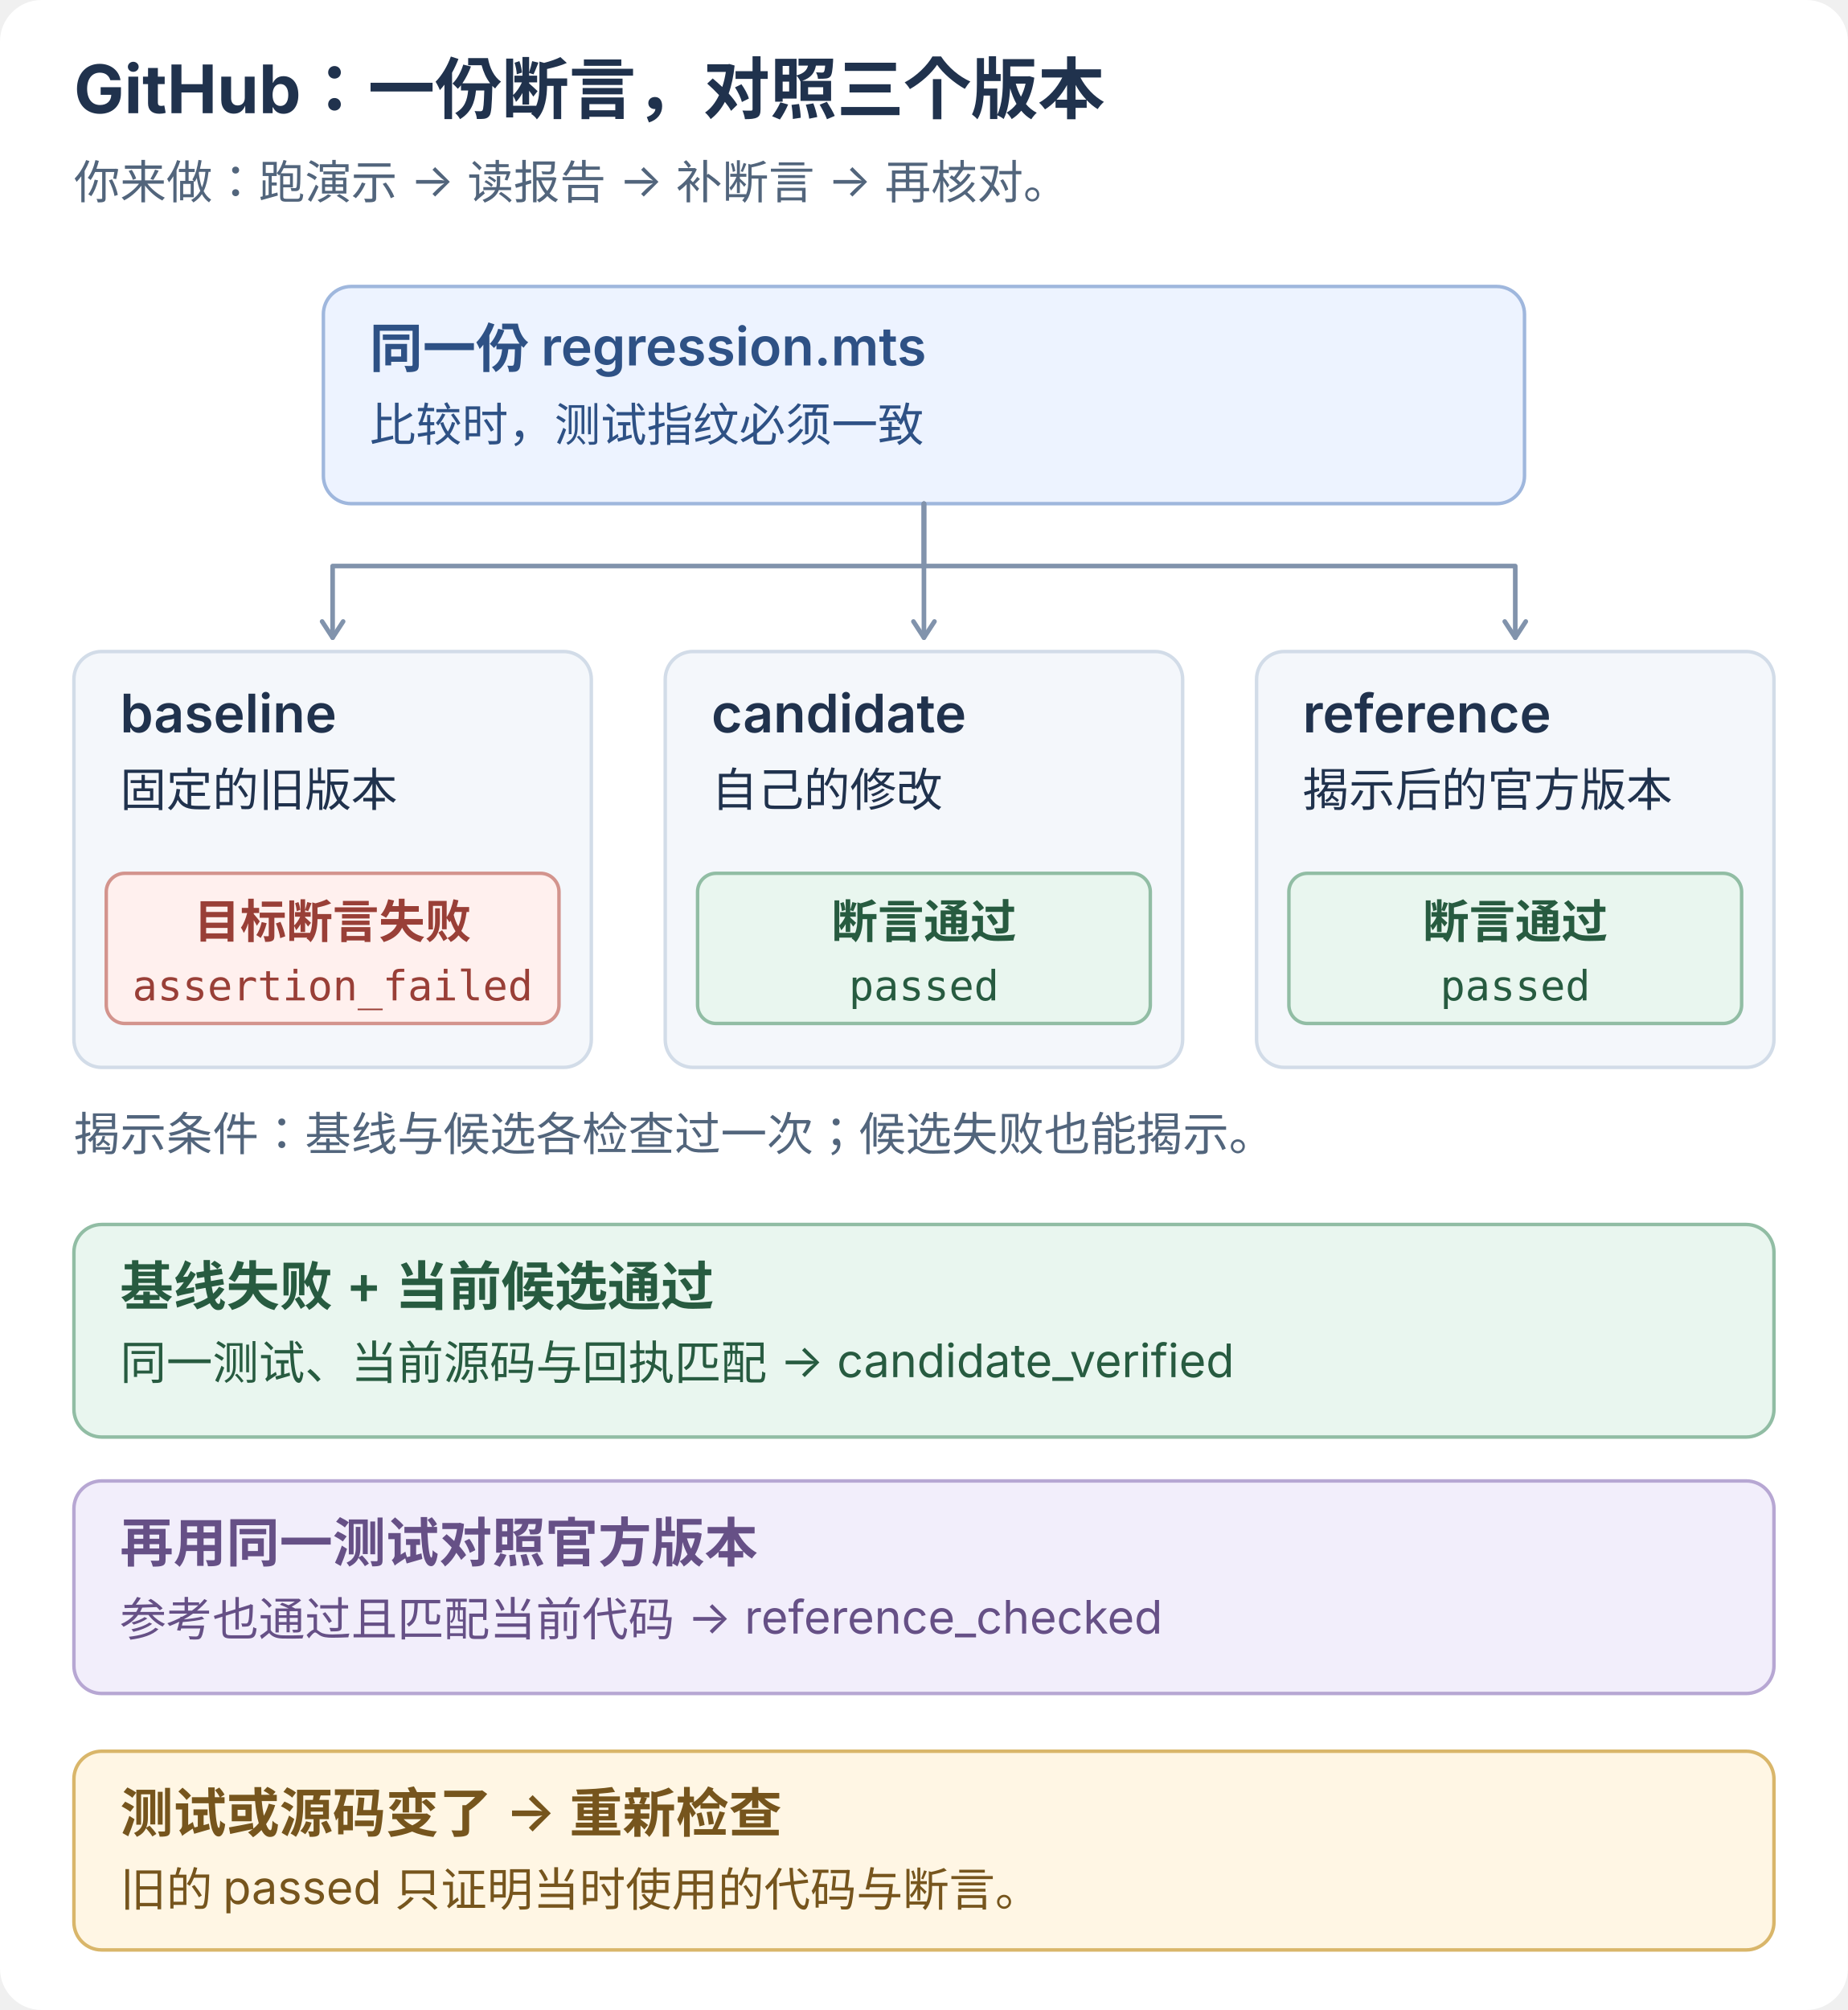
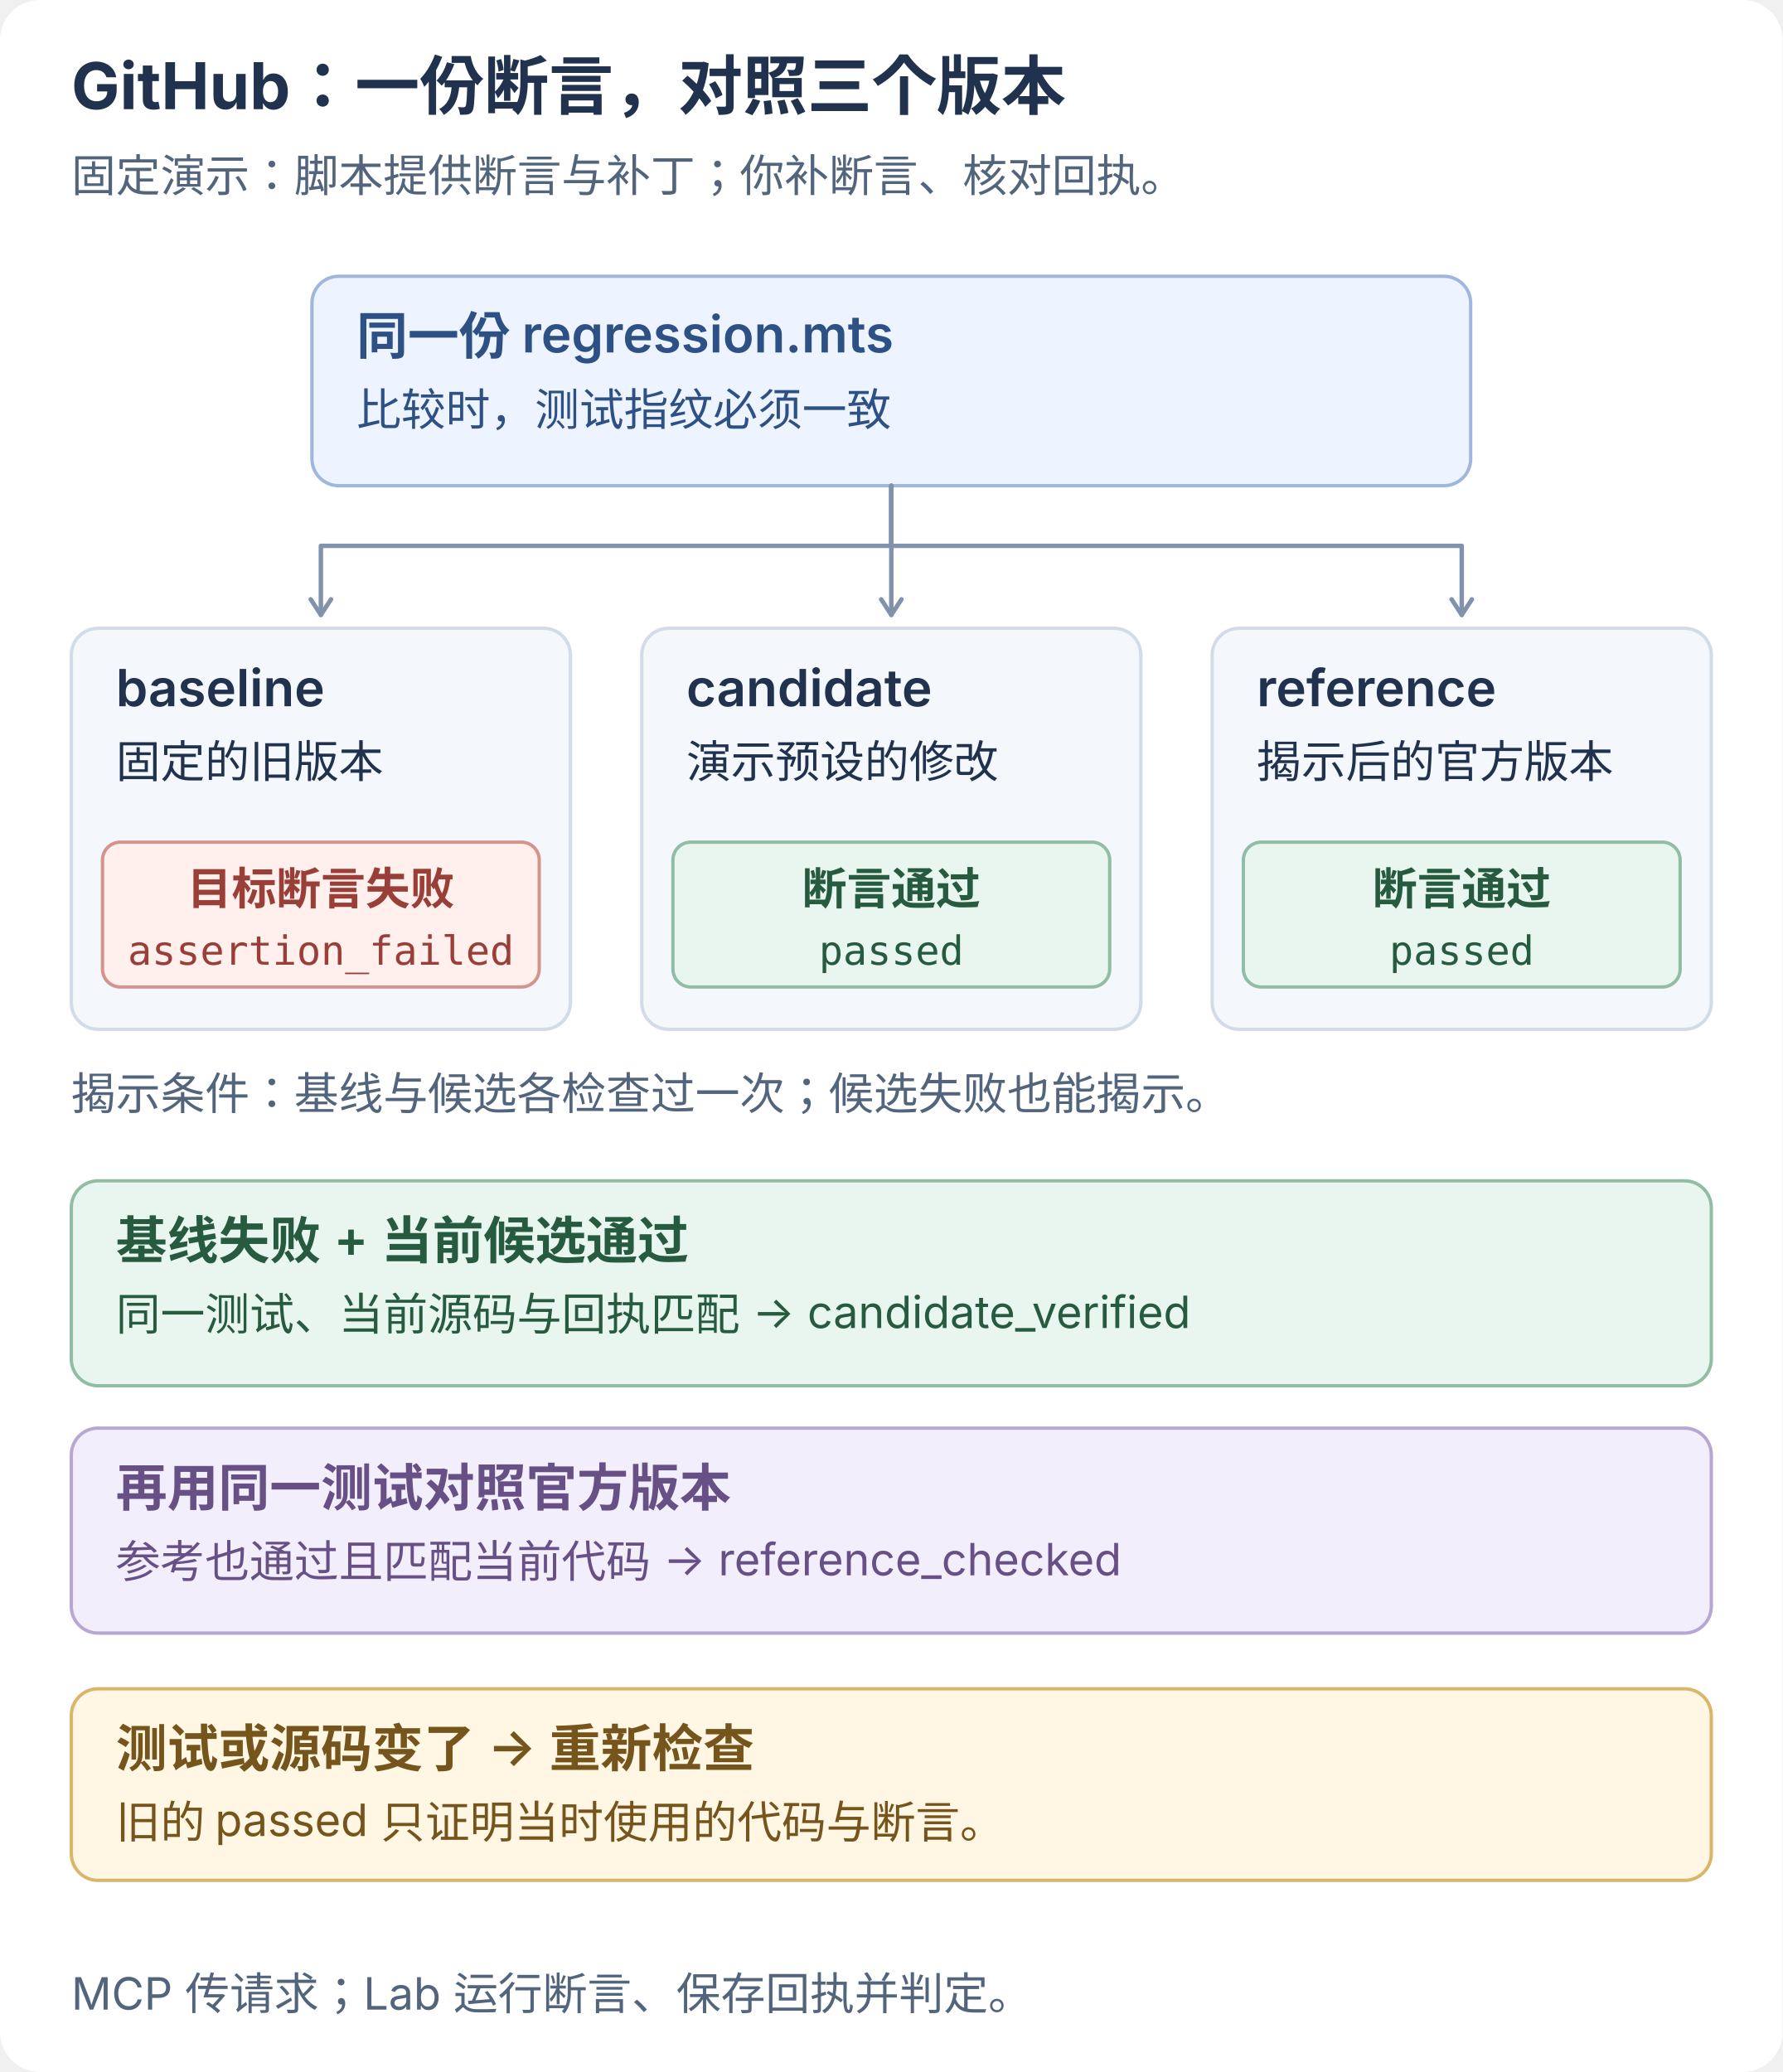
- <svg xmlns="http://www.w3.org/2000/svg" width="800" height="870" viewBox="0 0 800 870" role="img" aria-labelledby="title desc">
-   <rect width="800" height="870" rx="18" fill="#ffffff" />
+ <svg xmlns="http://www.w3.org/2000/svg" width="800" height="930" viewBox="0 0 800 930" role="img" aria-labelledby="title desc">
+   <rect width="800" height="930" rx="18" fill="#ffffff" />
  <text x="32" y="49" font-family="-apple-system, BlinkMacSystemFont, 'PingFang SC', 'Microsoft YaHei', sans-serif" font-size="29" font-weight="650" fill="#20324d" text-anchor="start">GitHub：一份断言，对照三个版本</text>
-   <text x="32" y="86" font-family="-apple-system, BlinkMacSystemFont, 'PingFang SC', 'Microsoft YaHei', sans-serif" font-size="20" font-weight="400" fill="#52657c" text-anchor="start">你来做：跑演示 → 读报告 → 补断言 → 再核对。</text>
+   <text x="32" y="86" font-family="-apple-system, BlinkMacSystemFont, 'PingFang SC', 'Microsoft YaHei', sans-serif" font-size="20" font-weight="400" fill="#52657c" text-anchor="start">固定演示：脚本提供断言与补丁；你补断言、核对回执。</text>
  <rect x="140" y="124" width="520" height="94" rx="12" fill="#edf3ff" stroke="#9fb7dd" stroke-width="1.5" />
  <text x="160" y="159" font-family="-apple-system, BlinkMacSystemFont, 'PingFang SC', 'Microsoft YaHei', sans-serif" font-size="23" font-weight="600" fill="#2e5185" text-anchor="start">同一份 regression.mts</text>
  <text x="160" y="191" font-family="-apple-system, BlinkMacSystemFont, 'PingFang SC', 'Microsoft YaHei', sans-serif" font-size="20" font-weight="400" fill="#2e5185" text-anchor="start">比较时，测试指纹必须一致</text>
  <polyline points="400,218 400,245 144,245 144,276" fill="none" stroke="#8193ac" stroke-width="2" stroke-linejoin="round" stroke-linecap="round" />
  <polyline points="148.55,269.0 144,276 139.45,269.0" fill="none" stroke="#8193ac" stroke-width="2" stroke-linejoin="round" stroke-linecap="round" />
  <polyline points="400,218 400,245 400,245 400,276" fill="none" stroke="#8193ac" stroke-width="2" stroke-linejoin="round" stroke-linecap="round" />
  <polyline points="404.55,269.0 400,276 395.45,269.0" fill="none" stroke="#8193ac" stroke-width="2" stroke-linejoin="round" stroke-linecap="round" />
  <polyline points="400,218 400,245 656,245 656,276" fill="none" stroke="#8193ac" stroke-width="2" stroke-linejoin="round" stroke-linecap="round" />
  <polyline points="660.55,269.0 656,276 651.45,269.0" fill="none" stroke="#8193ac" stroke-width="2" stroke-linejoin="round" stroke-linecap="round" />
  <rect x="32" y="282" width="224" height="180" rx="12" fill="#f4f7fb" stroke="#d2dce8" stroke-width="1.5" />
  <text x="52" y="317" font-family="-apple-system, BlinkMacSystemFont, 'PingFang SC', 'Microsoft YaHei', sans-serif" font-size="23" font-weight="600" fill="#20324d" text-anchor="start">baseline</text>
  <text x="52" y="349" font-family="-apple-system, BlinkMacSystemFont, 'PingFang SC', 'Microsoft YaHei', sans-serif" font-size="20" font-weight="400" fill="#20324d" text-anchor="start">固定的旧版本</text>
  <rect x="46" y="378" width="196" height="65" rx="8" fill="#fff0ee" stroke="#d3948d" stroke-width="1.5" />
  <text x="144" y="406" font-family="-apple-system, BlinkMacSystemFont, 'PingFang SC', 'Microsoft YaHei', sans-serif" font-size="20" font-weight="600" fill="#993f37" text-anchor="middle">目标断言失败</text>
  <text x="144" y="433" font-family="'SFMono-Regular', Consolas, monospace" font-size="18" font-weight="400" fill="#993f37" text-anchor="middle">assertion_failed</text>
  <rect x="288" y="282" width="224" height="180" rx="12" fill="#f4f7fb" stroke="#d2dce8" stroke-width="1.5" />
  <text x="308" y="317" font-family="-apple-system, BlinkMacSystemFont, 'PingFang SC', 'Microsoft YaHei', sans-serif" font-size="23" font-weight="600" fill="#20324d" text-anchor="start">candidate</text>
-   <text x="308" y="349" font-family="-apple-system, BlinkMacSystemFont, 'PingFang SC', 'Microsoft YaHei', sans-serif" font-size="20" font-weight="400" fill="#20324d" text-anchor="start">自己的修改</text>
+   <text x="308" y="349" font-family="-apple-system, BlinkMacSystemFont, 'PingFang SC', 'Microsoft YaHei', sans-serif" font-size="20" font-weight="400" fill="#20324d" text-anchor="start">演示预设的修改</text>
  <rect x="302" y="378" width="196" height="65" rx="8" fill="#e9f6ef" stroke="#91bda4" stroke-width="1.5" />
  <text x="400" y="406" font-family="-apple-system, BlinkMacSystemFont, 'PingFang SC', 'Microsoft YaHei', sans-serif" font-size="20" font-weight="600" fill="#275b40" text-anchor="middle">断言通过</text>
  <text x="400" y="433" font-family="'SFMono-Regular', Consolas, monospace" font-size="18" font-weight="400" fill="#275b40" text-anchor="middle">passed</text>
  <rect x="544" y="282" width="224" height="180" rx="12" fill="#f4f7fb" stroke="#d2dce8" stroke-width="1.5" />
  <text x="564" y="317" font-family="-apple-system, BlinkMacSystemFont, 'PingFang SC', 'Microsoft YaHei', sans-serif" font-size="23" font-weight="600" fill="#20324d" text-anchor="start">reference</text>
  <text x="564" y="349" font-family="-apple-system, BlinkMacSystemFont, 'PingFang SC', 'Microsoft YaHei', sans-serif" font-size="20" font-weight="400" fill="#20324d" text-anchor="start">揭示后的官方版本</text>
  <rect x="558" y="378" width="196" height="65" rx="8" fill="#e9f6ef" stroke="#91bda4" stroke-width="1.5" />
  <text x="656" y="406" font-family="-apple-system, BlinkMacSystemFont, 'PingFang SC', 'Microsoft YaHei', sans-serif" font-size="20" font-weight="600" fill="#275b40" text-anchor="middle">断言通过</text>
  <text x="656" y="433" font-family="'SFMono-Regular', Consolas, monospace" font-size="18" font-weight="400" fill="#275b40" text-anchor="middle">passed</text>
  <text x="32" y="498" font-family="-apple-system, BlinkMacSystemFont, 'PingFang SC', 'Microsoft YaHei', sans-serif" font-size="20" font-weight="400" fill="#52657c" text-anchor="start">揭示条件：基线与候选各检查过一次；候选失败也能揭示。</text>
  <rect x="32" y="530" width="736" height="92" rx="12" fill="#e9f6ef" stroke="#91bda4" stroke-width="1.5" />
  <text x="52" y="565" font-family="-apple-system, BlinkMacSystemFont, 'PingFang SC', 'Microsoft YaHei', sans-serif" font-size="23" font-weight="600" fill="#275b40" text-anchor="start">基线失败 + 当前候选通过</text>
  <text x="52" y="597" font-family="-apple-system, BlinkMacSystemFont, 'PingFang SC', 'Microsoft YaHei', sans-serif" font-size="20" font-weight="400" fill="#275b40" text-anchor="start">同一测试、当前源码与回执匹配 → candidate_verified</text>
  <rect x="32" y="641" width="736" height="92" rx="12" fill="#f2eefb" stroke="#b7a7d3" stroke-width="1.5" />
  <text x="52" y="676" font-family="-apple-system, BlinkMacSystemFont, 'PingFang SC', 'Microsoft YaHei', sans-serif" font-size="23" font-weight="600" fill="#665086" text-anchor="start">再用同一测试对照官方版本</text>
  <text x="52" y="708" font-family="-apple-system, BlinkMacSystemFont, 'PingFang SC', 'Microsoft YaHei', sans-serif" font-size="20" font-weight="400" fill="#665086" text-anchor="start">参考也通过且匹配当前代码 → reference_checked</text>
  <rect x="32" y="758" width="736" height="86" rx="12" fill="#fff6e4" stroke="#d9b66a" stroke-width="1.5" />
  <text x="52" y="793" font-family="-apple-system, BlinkMacSystemFont, 'PingFang SC', 'Microsoft YaHei', sans-serif" font-size="23" font-weight="600" fill="#76551d" text-anchor="start">测试或源码变了 → 重新检查</text>
  <text x="52" y="825" font-family="-apple-system, BlinkMacSystemFont, 'PingFang SC', 'Microsoft YaHei', sans-serif" font-size="20" font-weight="400" fill="#76551d" text-anchor="start">旧的 passed 只证明当时使用的代码与断言。</text>
+   <text x="32" y="902" font-family="-apple-system, BlinkMacSystemFont, 'PingFang SC', 'Microsoft YaHei', sans-serif" font-size="20" fill="#52657c">MCP 传请求；Lab 运行断言、保存回执并判定。</text>
</svg>
